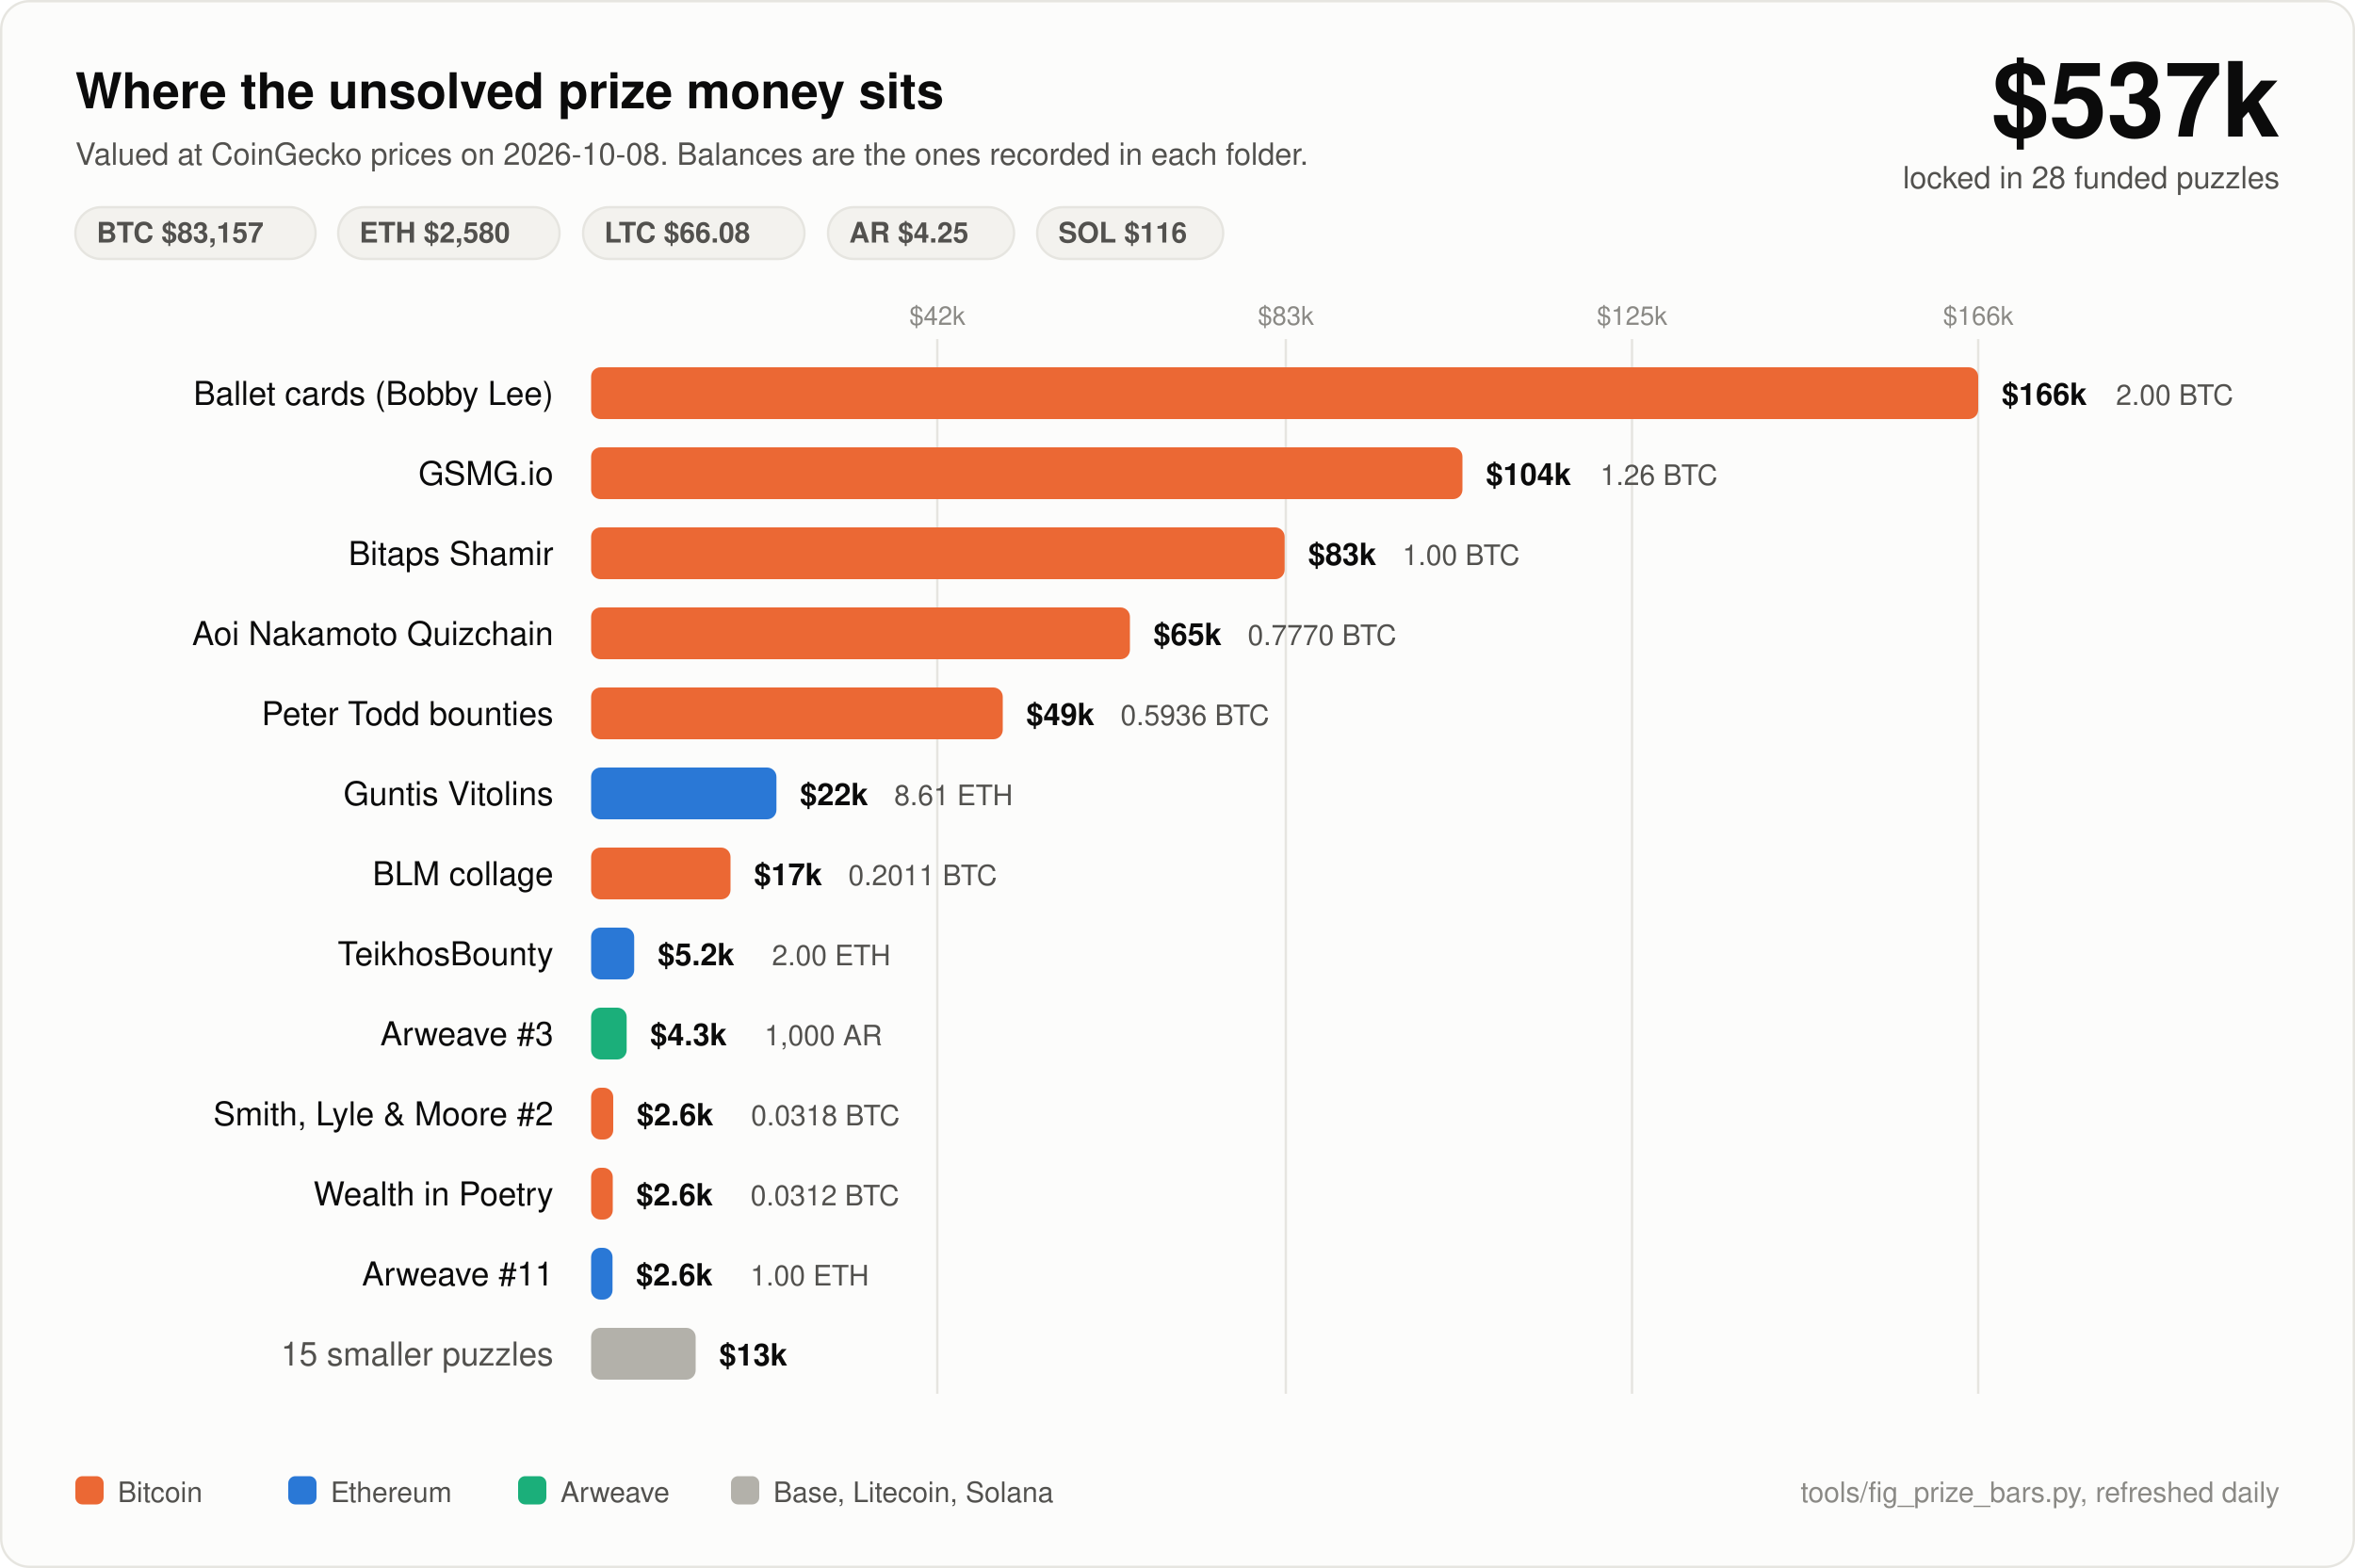
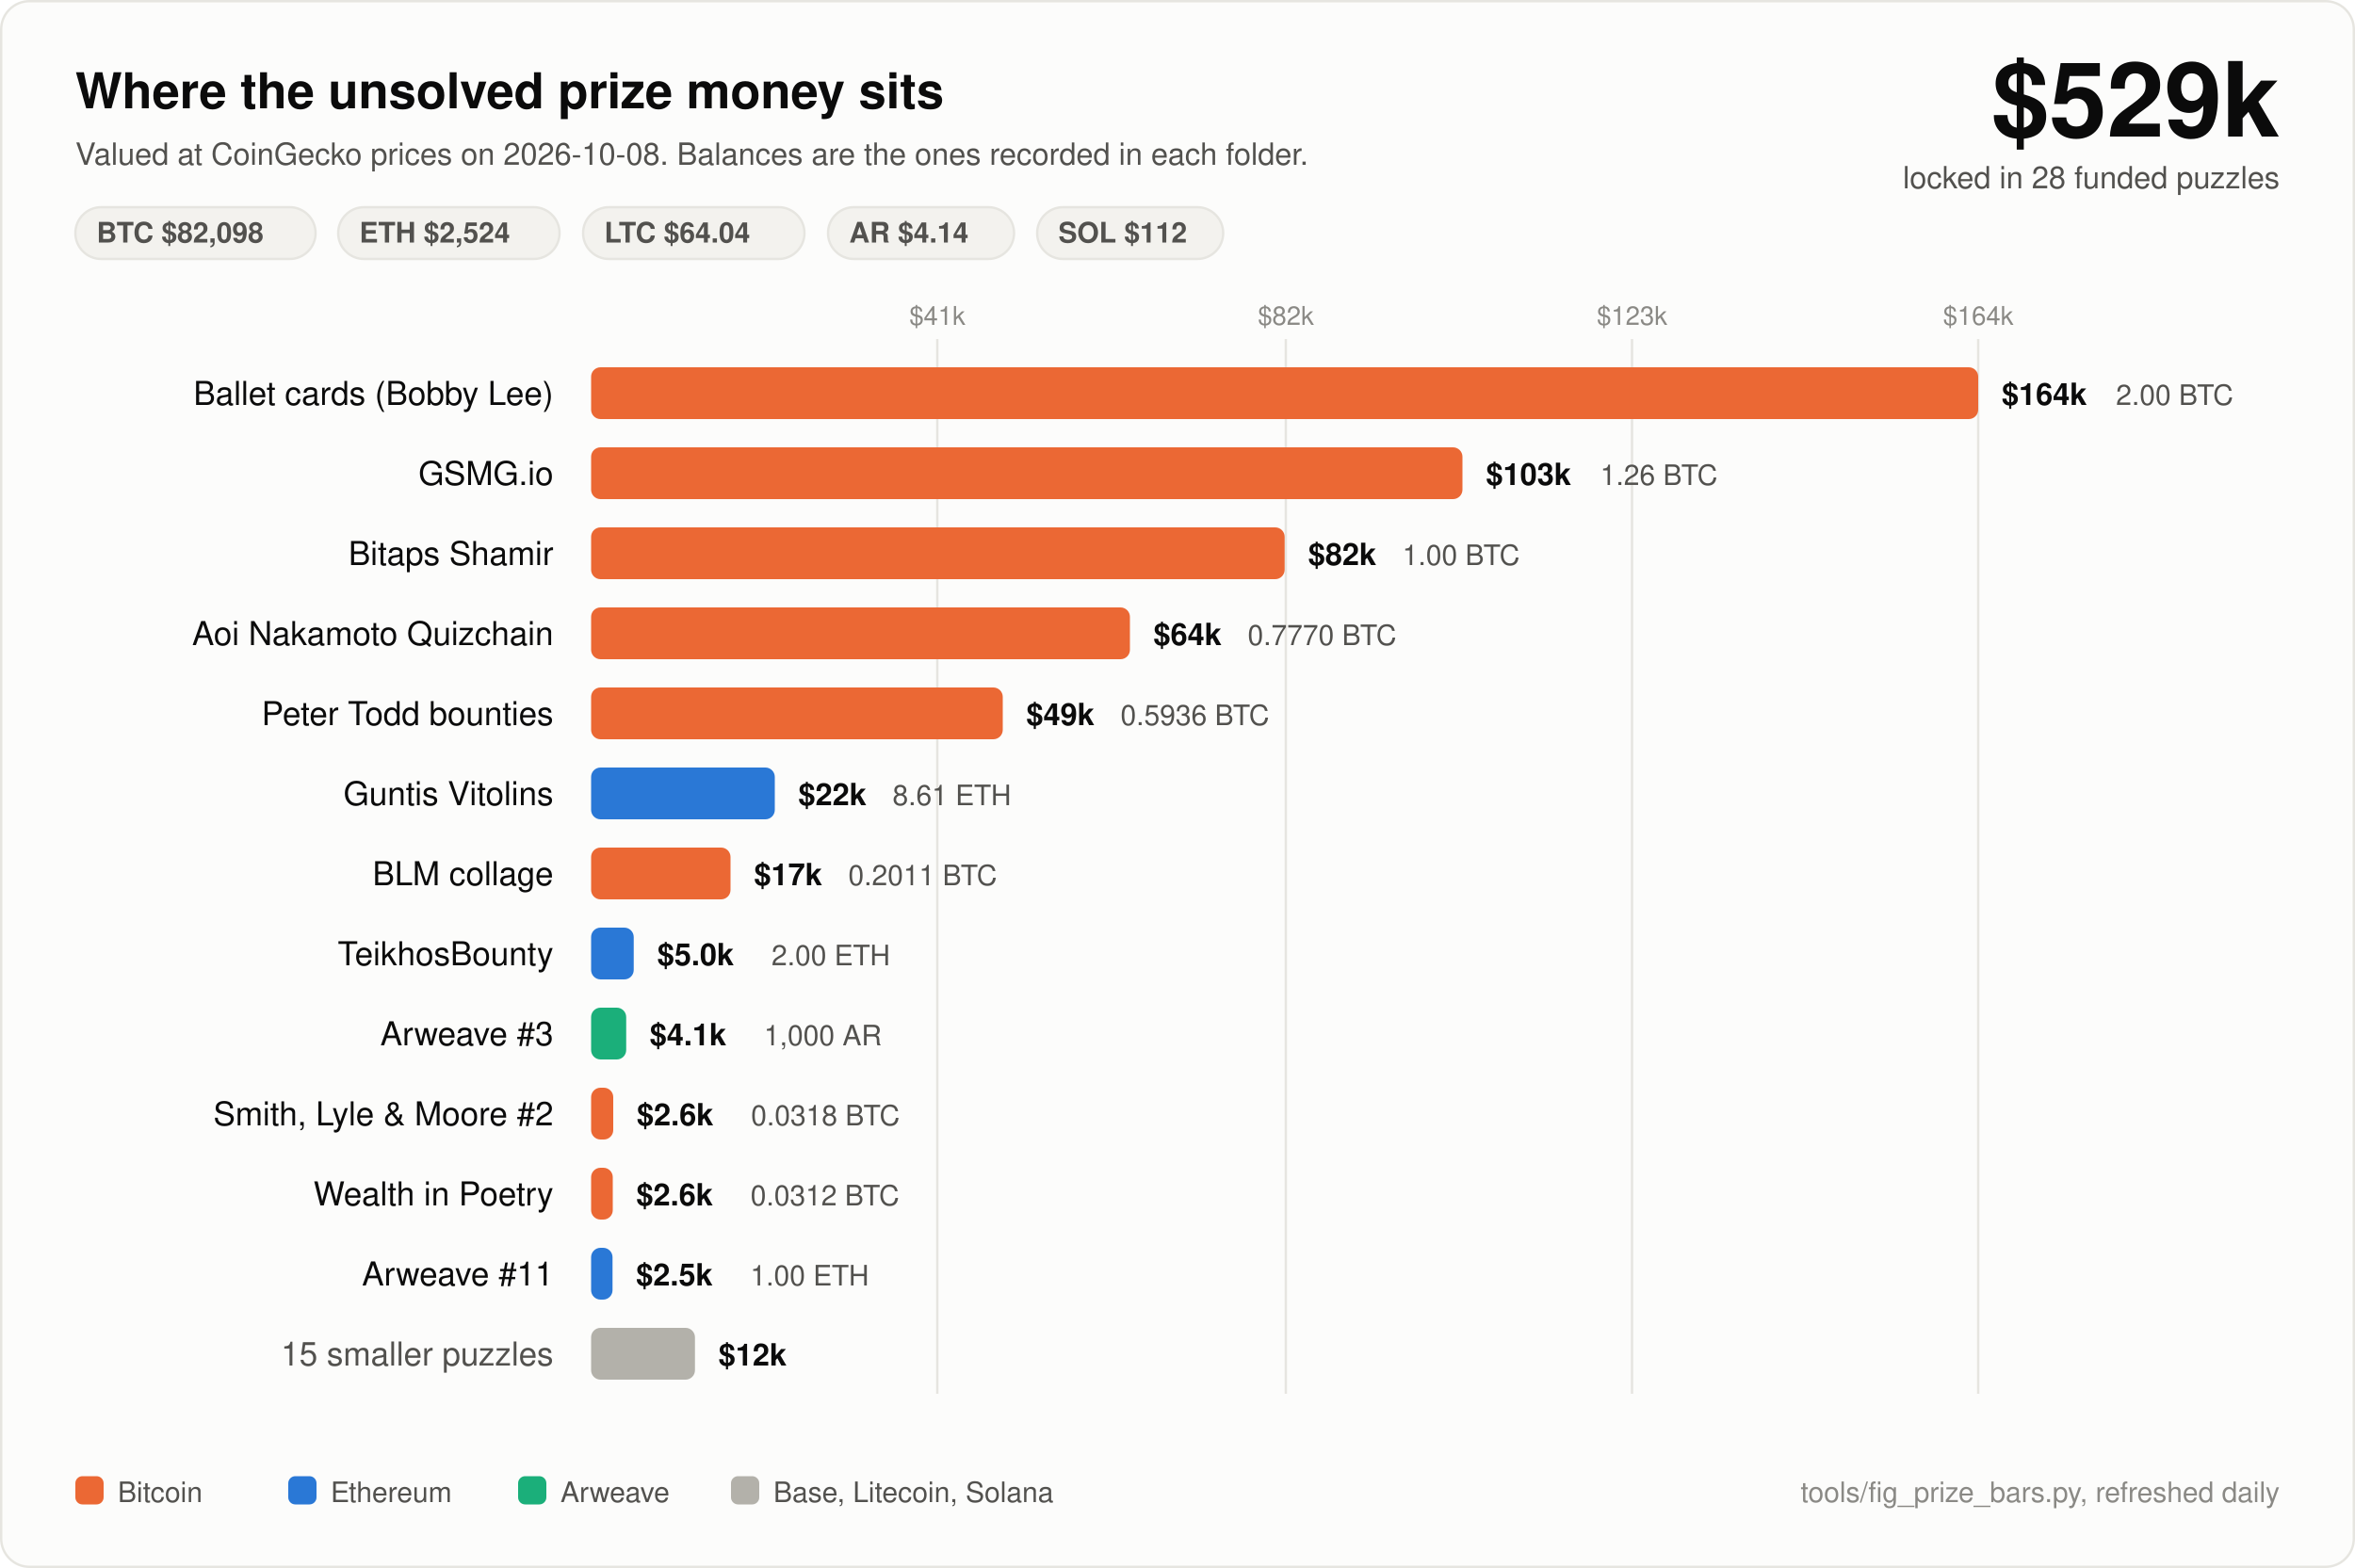
<svg xmlns="http://www.w3.org/2000/svg" width="1000" height="666" viewBox="0 0 1000 666" font-family="ui-sans-serif, -apple-system, Segoe UI, Helvetica, Arial, sans-serif">
  <rect x="0.5" y="0.5" width="999" height="665" rx="12" fill="#fcfcfb" stroke="#e6e5e0" />
  <text x="32" y="46" fill="#0b0b0b" font-size="21" font-weight="700">Where the unsolved prize money sits</text>
  <text x="32" y="70" fill="#52514e" font-size="13">Valued at CoinGecko prices on 2026-10-08. Balances are the ones recorded in each folder.</text>
-   <text x="968" y="58" fill="#0b0b0b" font-size="44" font-weight="700" text-anchor="end">$537k</text>
+   <text x="968" y="58" fill="#0b0b0b" font-size="44" font-weight="700" text-anchor="end">$529k</text>
  <text x="968" y="80" fill="#52514e" font-size="13" text-anchor="end">locked in 28 funded puzzles</text>
  <rect x="32" y="88" width="102" height="22" rx="11" fill="#f3f2ee" stroke="#e6e5e0" />
-   <text x="41" y="103" fill="#52514e" font-size="12" font-weight="600">BTC $83,157</text>
+   <text x="41" y="103" fill="#52514e" font-size="12" font-weight="600">BTC $82,098</text>
  <rect x="143.6" y="88" width="94" height="22" rx="11" fill="#f3f2ee" stroke="#e6e5e0" />
-   <text x="152.6" y="103" fill="#52514e" font-size="12" font-weight="600">ETH $2,580</text>
+   <text x="152.6" y="103" fill="#52514e" font-size="12" font-weight="600">ETH $2,524</text>
  <rect x="247.6" y="88" width="94" height="22" rx="11" fill="#f3f2ee" stroke="#e6e5e0" />
-   <text x="256.6" y="103" fill="#52514e" font-size="12" font-weight="600">LTC $66.08</text>
+   <text x="256.6" y="103" fill="#52514e" font-size="12" font-weight="600">LTC $64.04</text>
  <rect x="351.6" y="88" width="79" height="22" rx="11" fill="#f3f2ee" stroke="#e6e5e0" />
-   <text x="360.6" y="103" fill="#52514e" font-size="12" font-weight="600">AR $4.25</text>
+   <text x="360.6" y="103" fill="#52514e" font-size="12" font-weight="600">AR $4.14</text>
  <rect x="440.4" y="88" width="79" height="22" rx="11" fill="#f3f2ee" stroke="#e6e5e0" />
-   <text x="449.4" y="103" fill="#52514e" font-size="12" font-weight="600">SOL $116</text>
+   <text x="449.4" y="103" fill="#52514e" font-size="12" font-weight="600">SOL $112</text>
  <line x1="398" y1="144" x2="398" y2="592" stroke="#e6e5e0" stroke-width="1" />
-   <text x="398" y="138" fill="#8a8985" font-size="11" text-anchor="middle">$42k</text>
+   <text x="398" y="138" fill="#8a8985" font-size="11" text-anchor="middle">$41k</text>
  <line x1="546" y1="144" x2="546" y2="592" stroke="#e6e5e0" stroke-width="1" />
-   <text x="546" y="138" fill="#8a8985" font-size="11" text-anchor="middle">$83k</text>
+   <text x="546" y="138" fill="#8a8985" font-size="11" text-anchor="middle">$82k</text>
  <line x1="693" y1="144" x2="693" y2="592" stroke="#e6e5e0" stroke-width="1" />
-   <text x="693" y="138" fill="#8a8985" font-size="11" text-anchor="middle">$125k</text>
+   <text x="693" y="138" fill="#8a8985" font-size="11" text-anchor="middle">$123k</text>
  <line x1="840" y1="144" x2="840" y2="592" stroke="#e6e5e0" stroke-width="1" />
-   <text x="840" y="138" fill="#8a8985" font-size="11" text-anchor="middle">$166k</text>
+   <text x="840" y="138" fill="#8a8985" font-size="11" text-anchor="middle">$164k</text>
  <text x="235" y="172" fill="#0b0b0b" font-size="14" text-anchor="end">Ballet cards (Bobby Lee)</text>
  <rect x="251" y="156" width="589.0" height="22" rx="4" fill="#eb6834" />
-   <text x="850.0" y="172" fill="#0b0b0b" font-size="13" font-weight="600">$166k</text>
+   <text x="850.0" y="172" fill="#0b0b0b" font-size="13" font-weight="600">$164k</text>
  <text x="898.5" y="172" fill="#52514e" font-size="12">2.00 BTC</text>
  <text x="235" y="206" fill="#0b0b0b" font-size="14" text-anchor="end">GSMG.io</text>
  <rect x="251" y="190" width="370.0" height="22" rx="4" fill="#eb6834" />
-   <text x="631.0" y="206" fill="#0b0b0b" font-size="13" font-weight="600">$104k</text>
+   <text x="631.0" y="206" fill="#0b0b0b" font-size="13" font-weight="600">$103k</text>
  <text x="679.5" y="206" fill="#52514e" font-size="12">1.26 BTC</text>
  <text x="235" y="240" fill="#0b0b0b" font-size="14" text-anchor="end">Bitaps Shamir</text>
  <rect x="251" y="224" width="294.5" height="22" rx="4" fill="#eb6834" />
-   <text x="555.5" y="240" fill="#0b0b0b" font-size="13" font-weight="600">$83k</text>
+   <text x="555.5" y="240" fill="#0b0b0b" font-size="13" font-weight="600">$82k</text>
  <text x="595.5" y="240" fill="#52514e" font-size="12">1.00 BTC</text>
  <text x="235" y="274" fill="#0b0b0b" font-size="14" text-anchor="end">Aoi Nakamoto Quizchain</text>
  <rect x="251" y="258" width="228.8" height="22" rx="4" fill="#eb6834" />
-   <text x="489.8" y="274" fill="#0b0b0b" font-size="13" font-weight="600">$65k</text>
+   <text x="489.8" y="274" fill="#0b0b0b" font-size="13" font-weight="600">$64k</text>
  <text x="529.8" y="274" fill="#52514e" font-size="12">0.7770 BTC</text>
  <text x="235" y="308" fill="#0b0b0b" font-size="14" text-anchor="end">Peter Todd bounties</text>
  <rect x="251" y="292" width="174.8" height="22" rx="4" fill="#eb6834" />
  <text x="435.8" y="308" fill="#0b0b0b" font-size="13" font-weight="600">$49k</text>
  <text x="475.8" y="308" fill="#52514e" font-size="12">0.5936 BTC</text>
  <text x="235" y="342" fill="#0b0b0b" font-size="14" text-anchor="end">Guntis Vitolins</text>
-   <rect x="251" y="326" width="78.7" height="22" rx="4" fill="#2a78d6" />
-   <text x="339.7" y="342" fill="#0b0b0b" font-size="13" font-weight="600">$22k</text>
-   <text x="379.7" y="342" fill="#52514e" font-size="12">8.61 ETH</text>
+   <rect x="251" y="326" width="78.0" height="22" rx="4" fill="#2a78d6" />
+   <text x="339.0" y="342" fill="#0b0b0b" font-size="13" font-weight="600">$22k</text>
+   <text x="379.0" y="342" fill="#52514e" font-size="12">8.61 ETH</text>
  <text x="235" y="376" fill="#0b0b0b" font-size="14" text-anchor="end">BLM collage</text>
  <rect x="251" y="360" width="59.2" height="22" rx="4" fill="#eb6834" />
  <text x="320.2" y="376" fill="#0b0b0b" font-size="13" font-weight="600">$17k</text>
  <text x="360.2" y="376" fill="#52514e" font-size="12">0.2011 BTC</text>
  <text x="235" y="410" fill="#0b0b0b" font-size="14" text-anchor="end">TeikhosBounty</text>
-   <rect x="251" y="394" width="18.3" height="22" rx="4" fill="#2a78d6" />
-   <text x="279.3" y="410" fill="#0b0b0b" font-size="13" font-weight="600">$5.2k</text>
-   <text x="327.8" y="410" fill="#52514e" font-size="12">2.00 ETH</text>
+   <rect x="251" y="394" width="18.1" height="22" rx="4" fill="#2a78d6" />
+   <text x="279.1" y="410" fill="#0b0b0b" font-size="13" font-weight="600">$5.0k</text>
+   <text x="327.6" y="410" fill="#52514e" font-size="12">2.00 ETH</text>
  <text x="235" y="444" fill="#0b0b0b" font-size="14" text-anchor="end">Arweave #3</text>
-   <rect x="251" y="428" width="15.1" height="22" rx="4" fill="#1baf7a" />
-   <text x="276.1" y="444" fill="#0b0b0b" font-size="13" font-weight="600">$4.3k</text>
-   <text x="324.6" y="444" fill="#52514e" font-size="12">1,000 AR</text>
+   <rect x="251" y="428" width="14.9" height="22" rx="4" fill="#1baf7a" />
+   <text x="275.9" y="444" fill="#0b0b0b" font-size="13" font-weight="600">$4.1k</text>
+   <text x="324.4" y="444" fill="#52514e" font-size="12">1,000 AR</text>
  <text x="235" y="478" fill="#0b0b0b" font-size="14" text-anchor="end">Smith, Lyle &amp; Moore #2</text>
  <rect x="251" y="462" width="9.4" height="22" rx="4" fill="#eb6834" />
  <text x="270.4" y="478" fill="#0b0b0b" font-size="13" font-weight="600">$2.6k</text>
  <text x="318.9" y="478" fill="#52514e" font-size="12">0.0318 BTC</text>
  <text x="235" y="512" fill="#0b0b0b" font-size="14" text-anchor="end">Wealth in Poetry</text>
  <rect x="251" y="496" width="9.2" height="22" rx="4" fill="#eb6834" />
  <text x="270.2" y="512" fill="#0b0b0b" font-size="13" font-weight="600">$2.6k</text>
  <text x="318.7" y="512" fill="#52514e" font-size="12">0.0312 BTC</text>
  <text x="235" y="546" fill="#0b0b0b" font-size="14" text-anchor="end">Arweave #11</text>
  <rect x="251" y="530" width="9.1" height="22" rx="4" fill="#2a78d6" />
-   <text x="270.1" y="546" fill="#0b0b0b" font-size="13" font-weight="600">$2.6k</text>
+   <text x="270.1" y="546" fill="#0b0b0b" font-size="13" font-weight="600">$2.5k</text>
  <text x="318.6" y="546" fill="#52514e" font-size="12">1.00 ETH</text>
  <text x="235" y="580" fill="#52514e" font-size="14" text-anchor="end">15 smaller puzzles</text>
-   <rect x="251" y="564" width="44.4" height="22" rx="4" fill="#b3b1aa" />
-   <text x="305.4" y="580" fill="#0b0b0b" font-size="13" font-weight="600">$13k</text>
+   <rect x="251" y="564" width="44.1" height="22" rx="4" fill="#b3b1aa" />
+   <text x="305.1" y="580" fill="#0b0b0b" font-size="13" font-weight="600">$12k</text>
  <rect x="32" y="627" width="12" height="12" rx="3" fill="#eb6834" />
  <text x="50" y="638" fill="#52514e" font-size="12">Bitcoin</text>
  <rect x="122.4" y="627" width="12" height="12" rx="3" fill="#2a78d6" />
  <text x="140.4" y="638" fill="#52514e" font-size="12">Ethereum</text>
  <rect x="220.0" y="627" width="12" height="12" rx="3" fill="#1baf7a" />
  <text x="238.0" y="638" fill="#52514e" font-size="12">Arweave</text>
  <rect x="310.4" y="627" width="12" height="12" rx="3" fill="#b3b1aa" />
  <text x="328.4" y="638" fill="#52514e" font-size="12">Base, Litecoin, Solana</text>
  <text x="968" y="638" fill="#8a8985" font-size="12" text-anchor="end">tools/fig_prize_bars.py, refreshed daily</text>
</svg>
